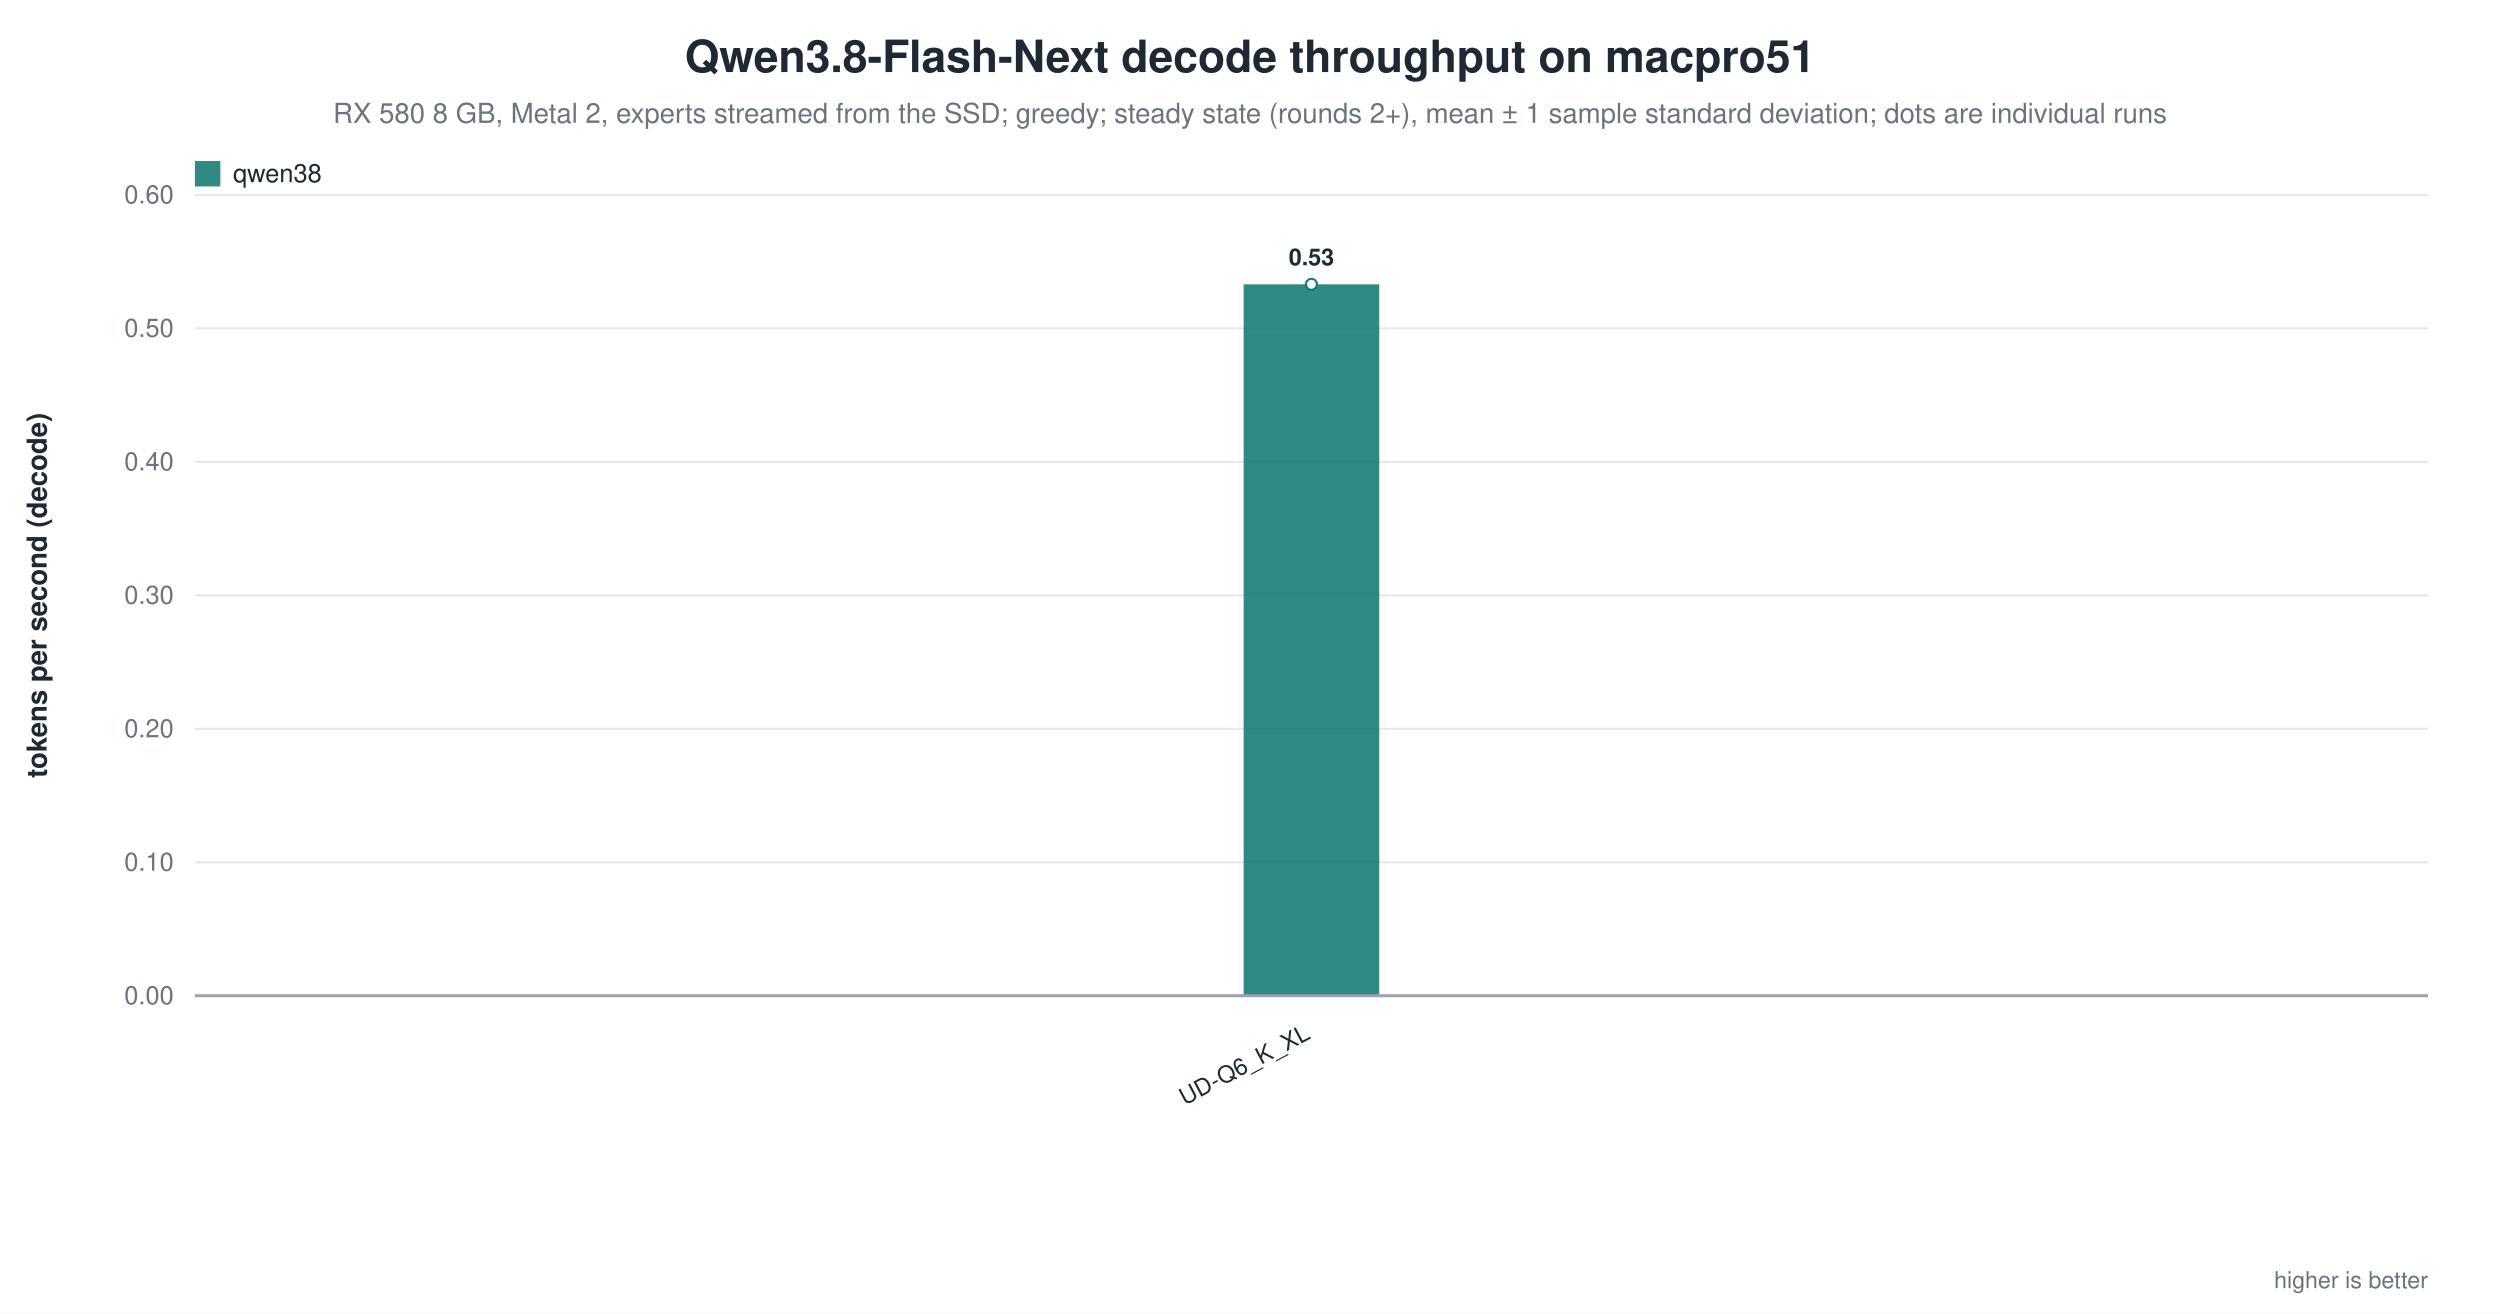
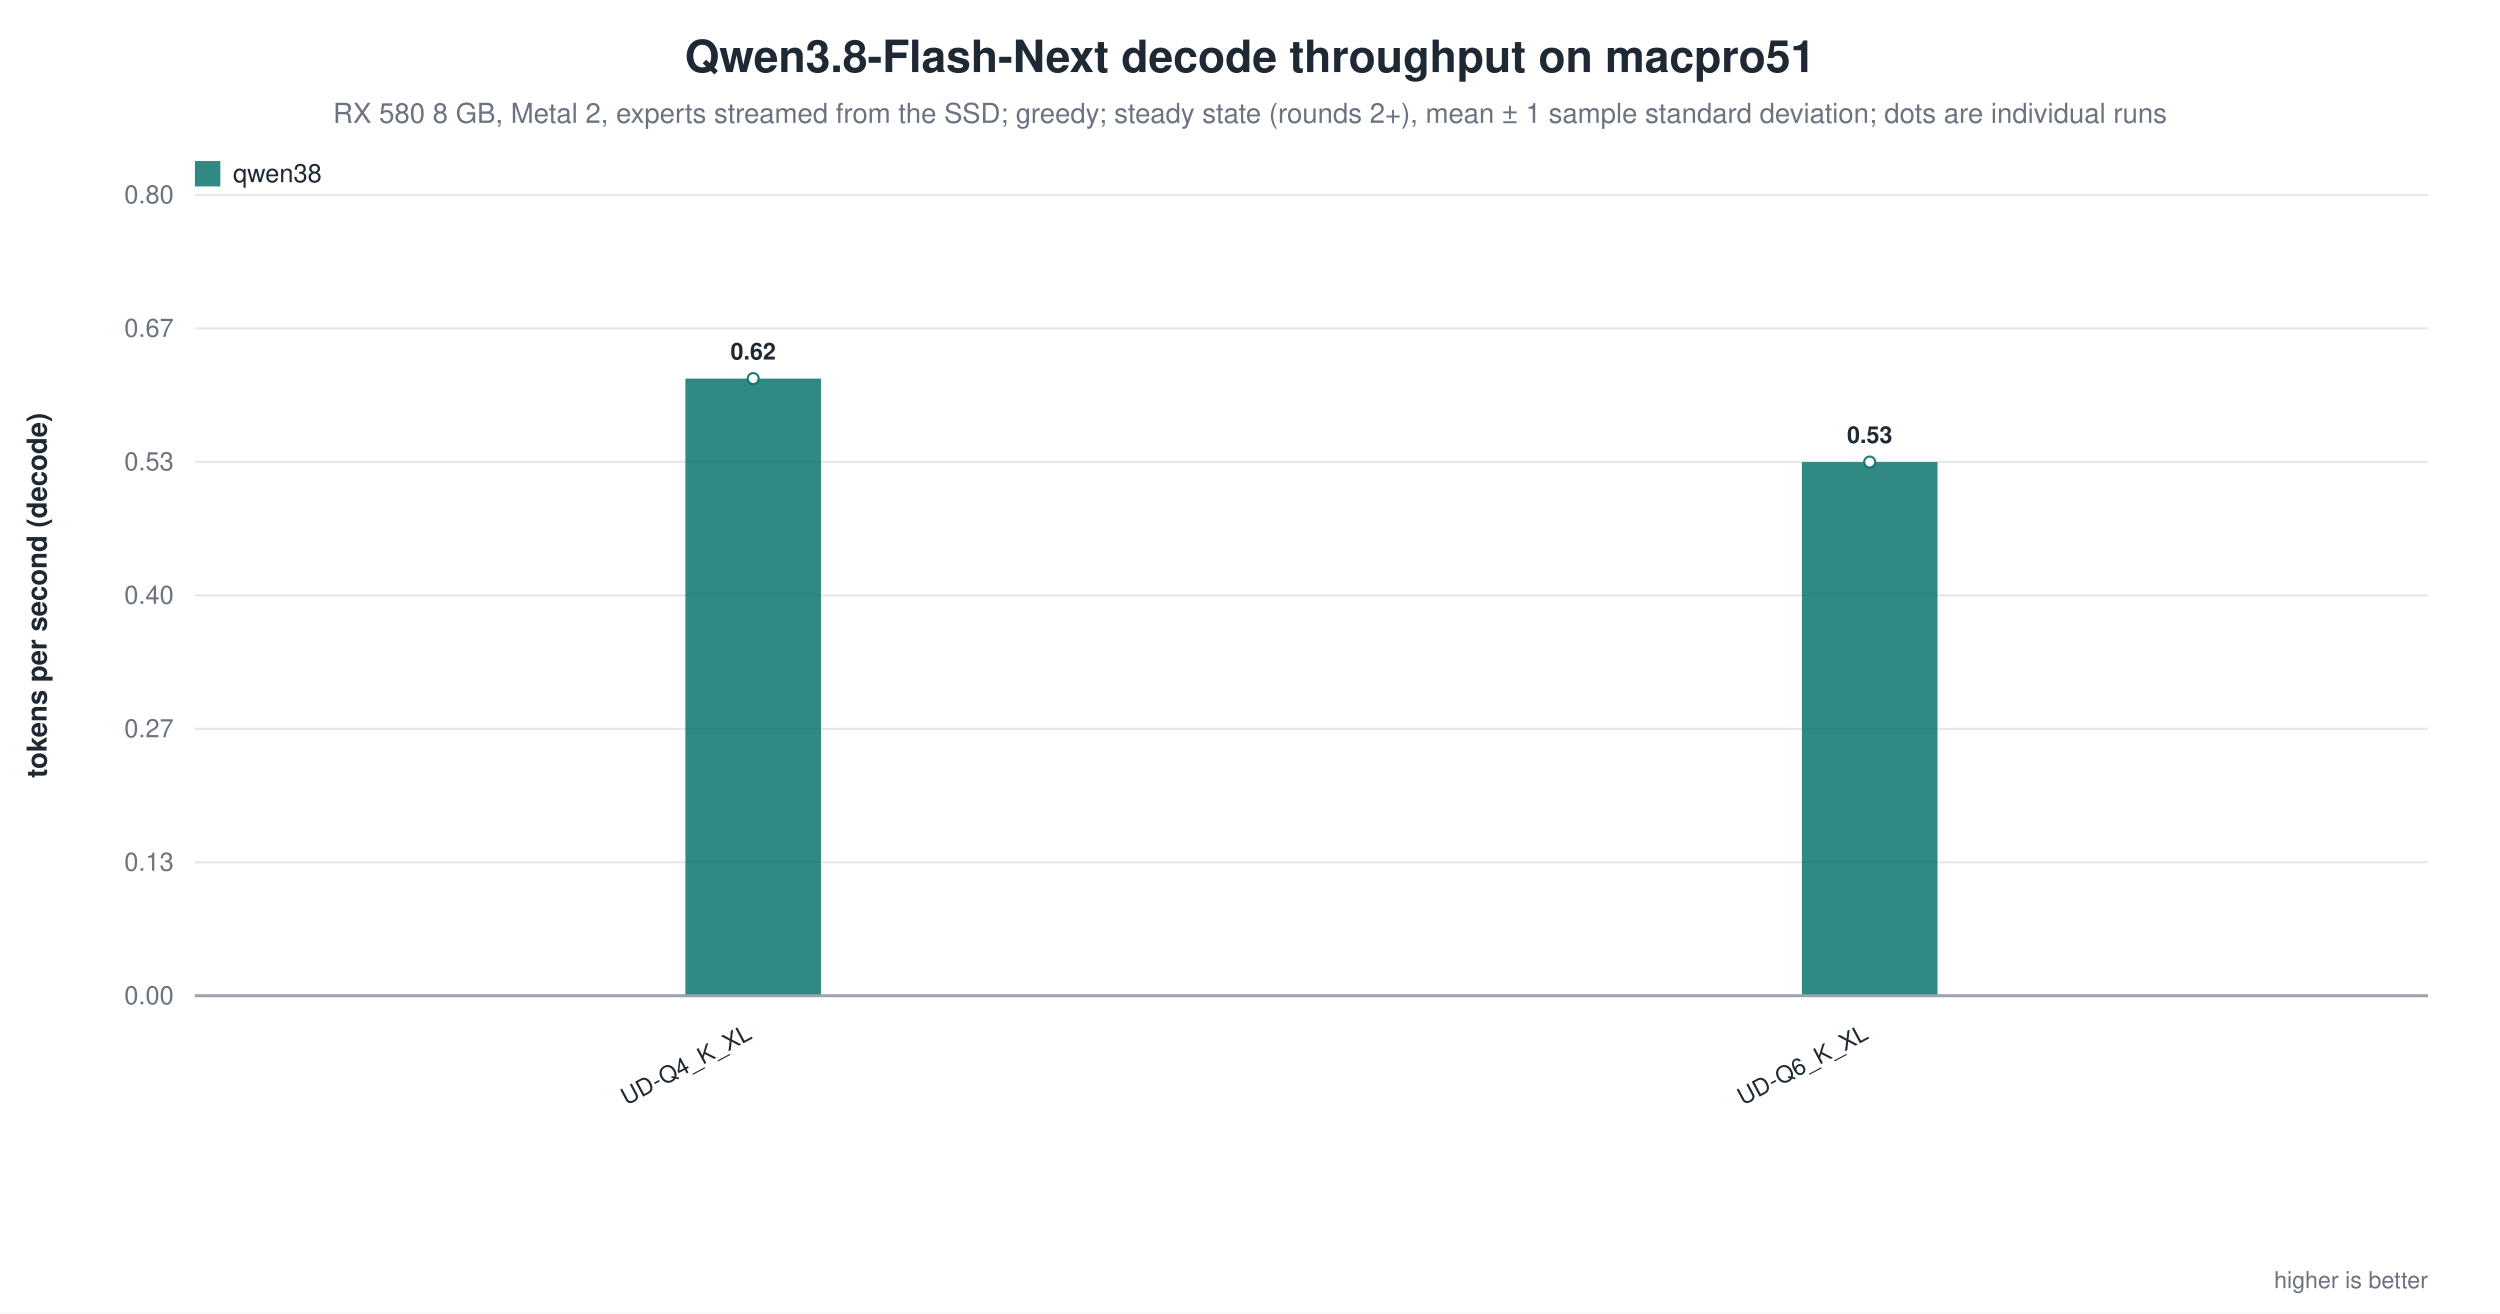
<svg xmlns="http://www.w3.org/2000/svg" width="1180" height="620" viewBox="0 0 1180 620" role="img" aria-label="Qwen3.8-Flash-Next decode throughput on macpro51">
  <rect width="1180" height="620" fill="white" />
  <text x="590.0" y="34" text-anchor="middle" font-family="Helvetica, Arial, sans-serif" font-size="21" font-weight="600" fill="#1f2933">Qwen3.8-Flash-Next decode throughput on macpro51</text>
  <text x="590.0" y="58" text-anchor="middle" font-family="Helvetica, Arial, sans-serif" font-size="13" fill="#6b7280">RX 580 8 GB, Metal 2, experts streamed from the SSD; greedy; steady state (rounds 2+), mean ± 1 sample standard deviation; dots are individual runs</text>
  <line x1="92.0" y1="470.0" x2="1146.0" y2="470.0" stroke="#9ca3af" stroke-width="1.0" />
  <text x="82.0" y="474.0" text-anchor="end" font-family="Helvetica, Arial, sans-serif" font-size="12" fill="#6b7280" font-weight="400">0.00</text>
  <line x1="92.0" y1="407.0" x2="1146.0" y2="407.0" stroke="#e5e7eb" stroke-width="1.0" />
-   <text x="82.0" y="411.0" text-anchor="end" font-family="Helvetica, Arial, sans-serif" font-size="12" fill="#6b7280" font-weight="400">0.10</text>
+   <text x="82.0" y="411.0" text-anchor="end" font-family="Helvetica, Arial, sans-serif" font-size="12" fill="#6b7280" font-weight="400">0.13</text>
  <line x1="92.0" y1="344.0" x2="1146.0" y2="344.0" stroke="#e5e7eb" stroke-width="1.0" />
-   <text x="82.0" y="348.0" text-anchor="end" font-family="Helvetica, Arial, sans-serif" font-size="12" fill="#6b7280" font-weight="400">0.20</text>
+   <text x="82.0" y="348.0" text-anchor="end" font-family="Helvetica, Arial, sans-serif" font-size="12" fill="#6b7280" font-weight="400">0.27</text>
  <line x1="92.0" y1="281.0" x2="1146.0" y2="281.0" stroke="#e5e7eb" stroke-width="1.0" />
-   <text x="82.0" y="285.0" text-anchor="end" font-family="Helvetica, Arial, sans-serif" font-size="12" fill="#6b7280" font-weight="400">0.30</text>
+   <text x="82.0" y="285.0" text-anchor="end" font-family="Helvetica, Arial, sans-serif" font-size="12" fill="#6b7280" font-weight="400">0.40</text>
  <line x1="92.0" y1="218.0" x2="1146.0" y2="218.0" stroke="#e5e7eb" stroke-width="1.0" />
-   <text x="82.0" y="222.0" text-anchor="end" font-family="Helvetica, Arial, sans-serif" font-size="12" fill="#6b7280" font-weight="400">0.40</text>
+   <text x="82.0" y="222.0" text-anchor="end" font-family="Helvetica, Arial, sans-serif" font-size="12" fill="#6b7280" font-weight="400">0.53</text>
  <line x1="92.0" y1="155.0" x2="1146.0" y2="155.0" stroke="#e5e7eb" stroke-width="1.0" />
-   <text x="82.0" y="159.0" text-anchor="end" font-family="Helvetica, Arial, sans-serif" font-size="12" fill="#6b7280" font-weight="400">0.50</text>
+   <text x="82.0" y="159.0" text-anchor="end" font-family="Helvetica, Arial, sans-serif" font-size="12" fill="#6b7280" font-weight="400">0.67</text>
  <line x1="92.0" y1="92.0" x2="1146.0" y2="92.0" stroke="#e5e7eb" stroke-width="1.0" />
-   <text x="82.0" y="96.0" text-anchor="end" font-family="Helvetica, Arial, sans-serif" font-size="12" fill="#6b7280" font-weight="400">0.60</text>
+   <text x="82.0" y="96.0" text-anchor="end" font-family="Helvetica, Arial, sans-serif" font-size="12" fill="#6b7280" font-weight="400">0.80</text>
  <text x="22.0" y="281.0" text-anchor="middle" font-family="Helvetica, Arial, sans-serif" font-size="13" fill="#1f2933" font-weight="600" transform="rotate(-90.0 22.0 281.0)">tokens per second (decode)</text>
-   <rect x="587.0" y="134.2" width="64.0" height="335.8" fill="#0f766e" opacity="0.86" />
-   <circle cx="619.0" cy="134.2" r="2.6" fill="white" stroke="#0f766e" stroke-width="1.0" opacity="0.95" />
-   <text x="619.0" y="125.2" text-anchor="middle" font-family="Helvetica, Arial, sans-serif" font-size="11" fill="#1f2933" font-weight="600">0.53</text>
-   <text x="619.0" y="490.0" text-anchor="end" font-family="Helvetica, Arial, sans-serif" font-size="11" fill="#1f2933" font-weight="500" transform="rotate(-28.0 619.0 490.0)">UD-Q6_K_XL</text>
+   <rect x="323.5" y="178.7" width="64.0" height="291.3" fill="#0f766e" opacity="0.86" />
+   <circle cx="355.5" cy="178.7" r="2.6" fill="white" stroke="#0f766e" stroke-width="1.0" opacity="0.95" />
+   <text x="355.5" y="169.7" text-anchor="middle" font-family="Helvetica, Arial, sans-serif" font-size="11" fill="#1f2933" font-weight="600">0.62</text>
+   <text x="355.5" y="490.0" text-anchor="end" font-family="Helvetica, Arial, sans-serif" font-size="11" fill="#1f2933" font-weight="500" transform="rotate(-28.0 355.5 490.0)">UD-Q4_K_XL</text>
+   <rect x="850.5" y="218.1" width="64.0" height="251.9" fill="#0f766e" opacity="0.86" />
+   <circle cx="882.5" cy="218.1" r="2.6" fill="white" stroke="#0f766e" stroke-width="1.0" opacity="0.95" />
+   <text x="882.5" y="209.1" text-anchor="middle" font-family="Helvetica, Arial, sans-serif" font-size="11" fill="#1f2933" font-weight="600">0.53</text>
+   <text x="882.5" y="490.0" text-anchor="end" font-family="Helvetica, Arial, sans-serif" font-size="11" fill="#1f2933" font-weight="500" transform="rotate(-28.0 882.5 490.0)">UD-Q6_K_XL</text>
  <line x1="92.0" y1="470.0" x2="1146.0" y2="470.0" stroke="#9ca3af" stroke-width="1.4" />
  <rect x="92.0" y="76.0" width="12.0" height="12.0" fill="#0f766e" opacity="0.86" />
  <text x="110.0" y="86.0" text-anchor="start" font-family="Helvetica, Arial, sans-serif" font-size="12" fill="#1f2933" font-weight="500">qwen38</text>
  <text x="1146.0" y="608.0" text-anchor="end" font-family="Helvetica, Arial, sans-serif" font-size="11" fill="#6b7280" font-weight="400">higher is better</text>
</svg>
